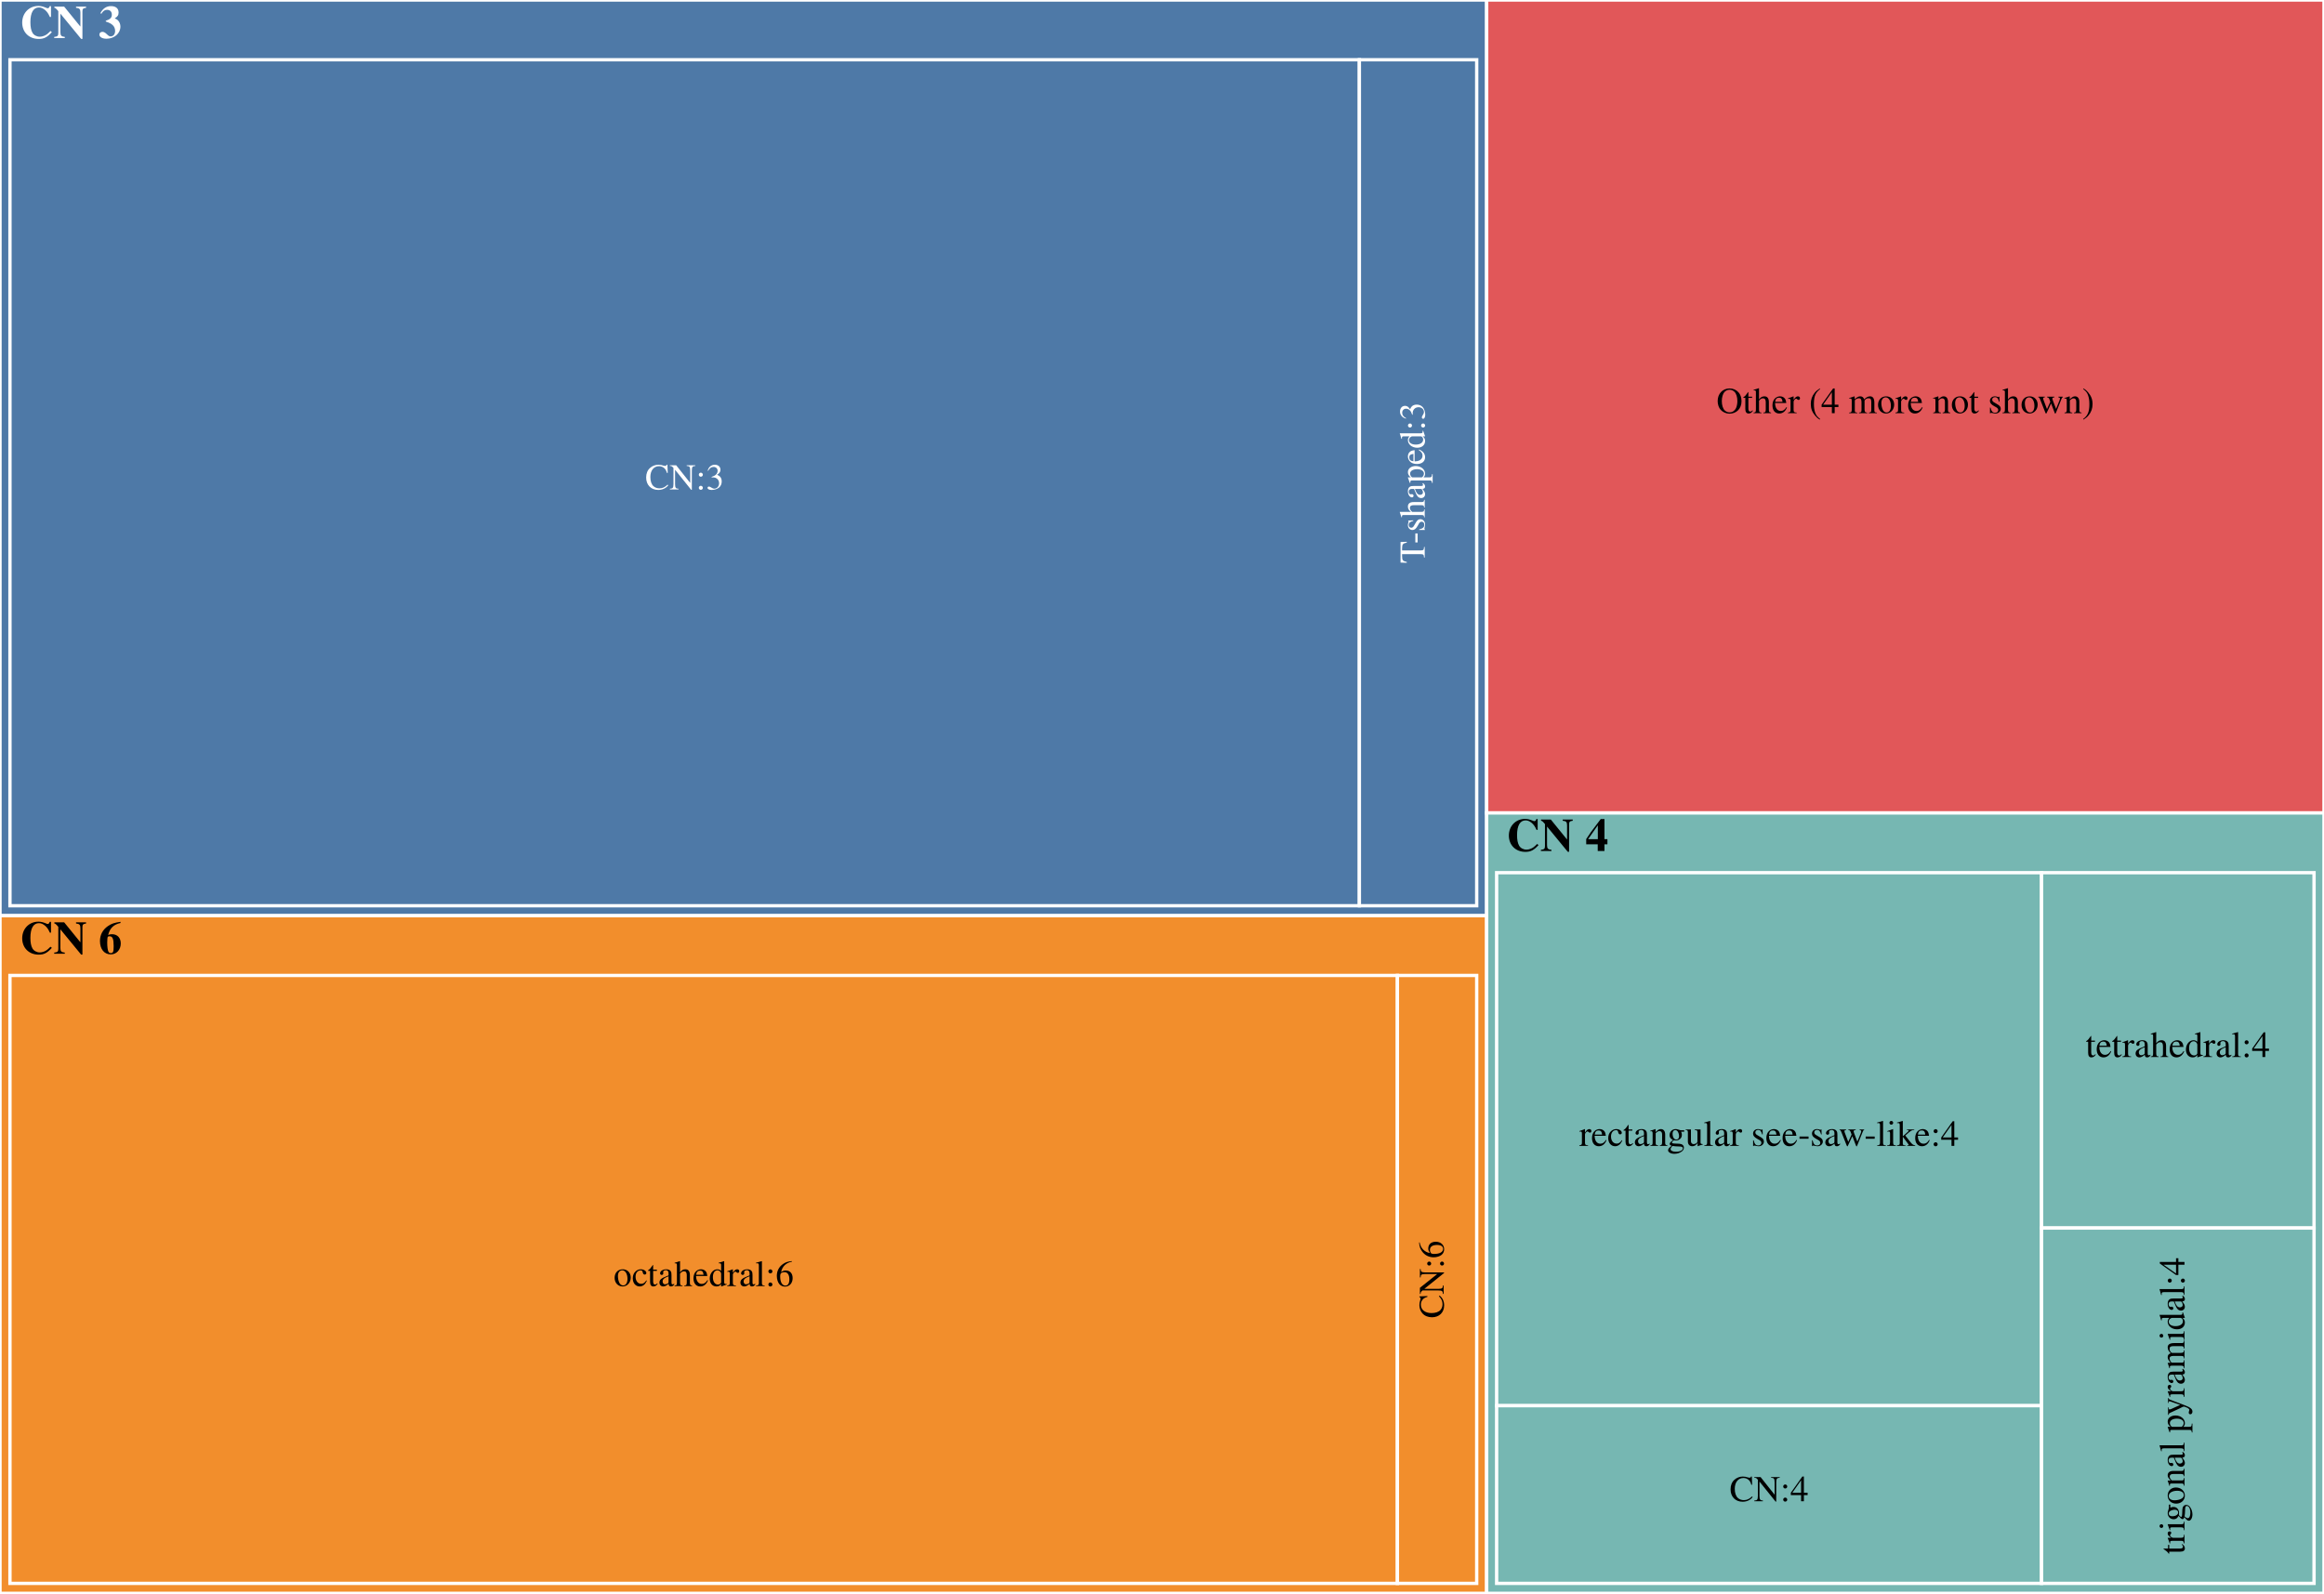
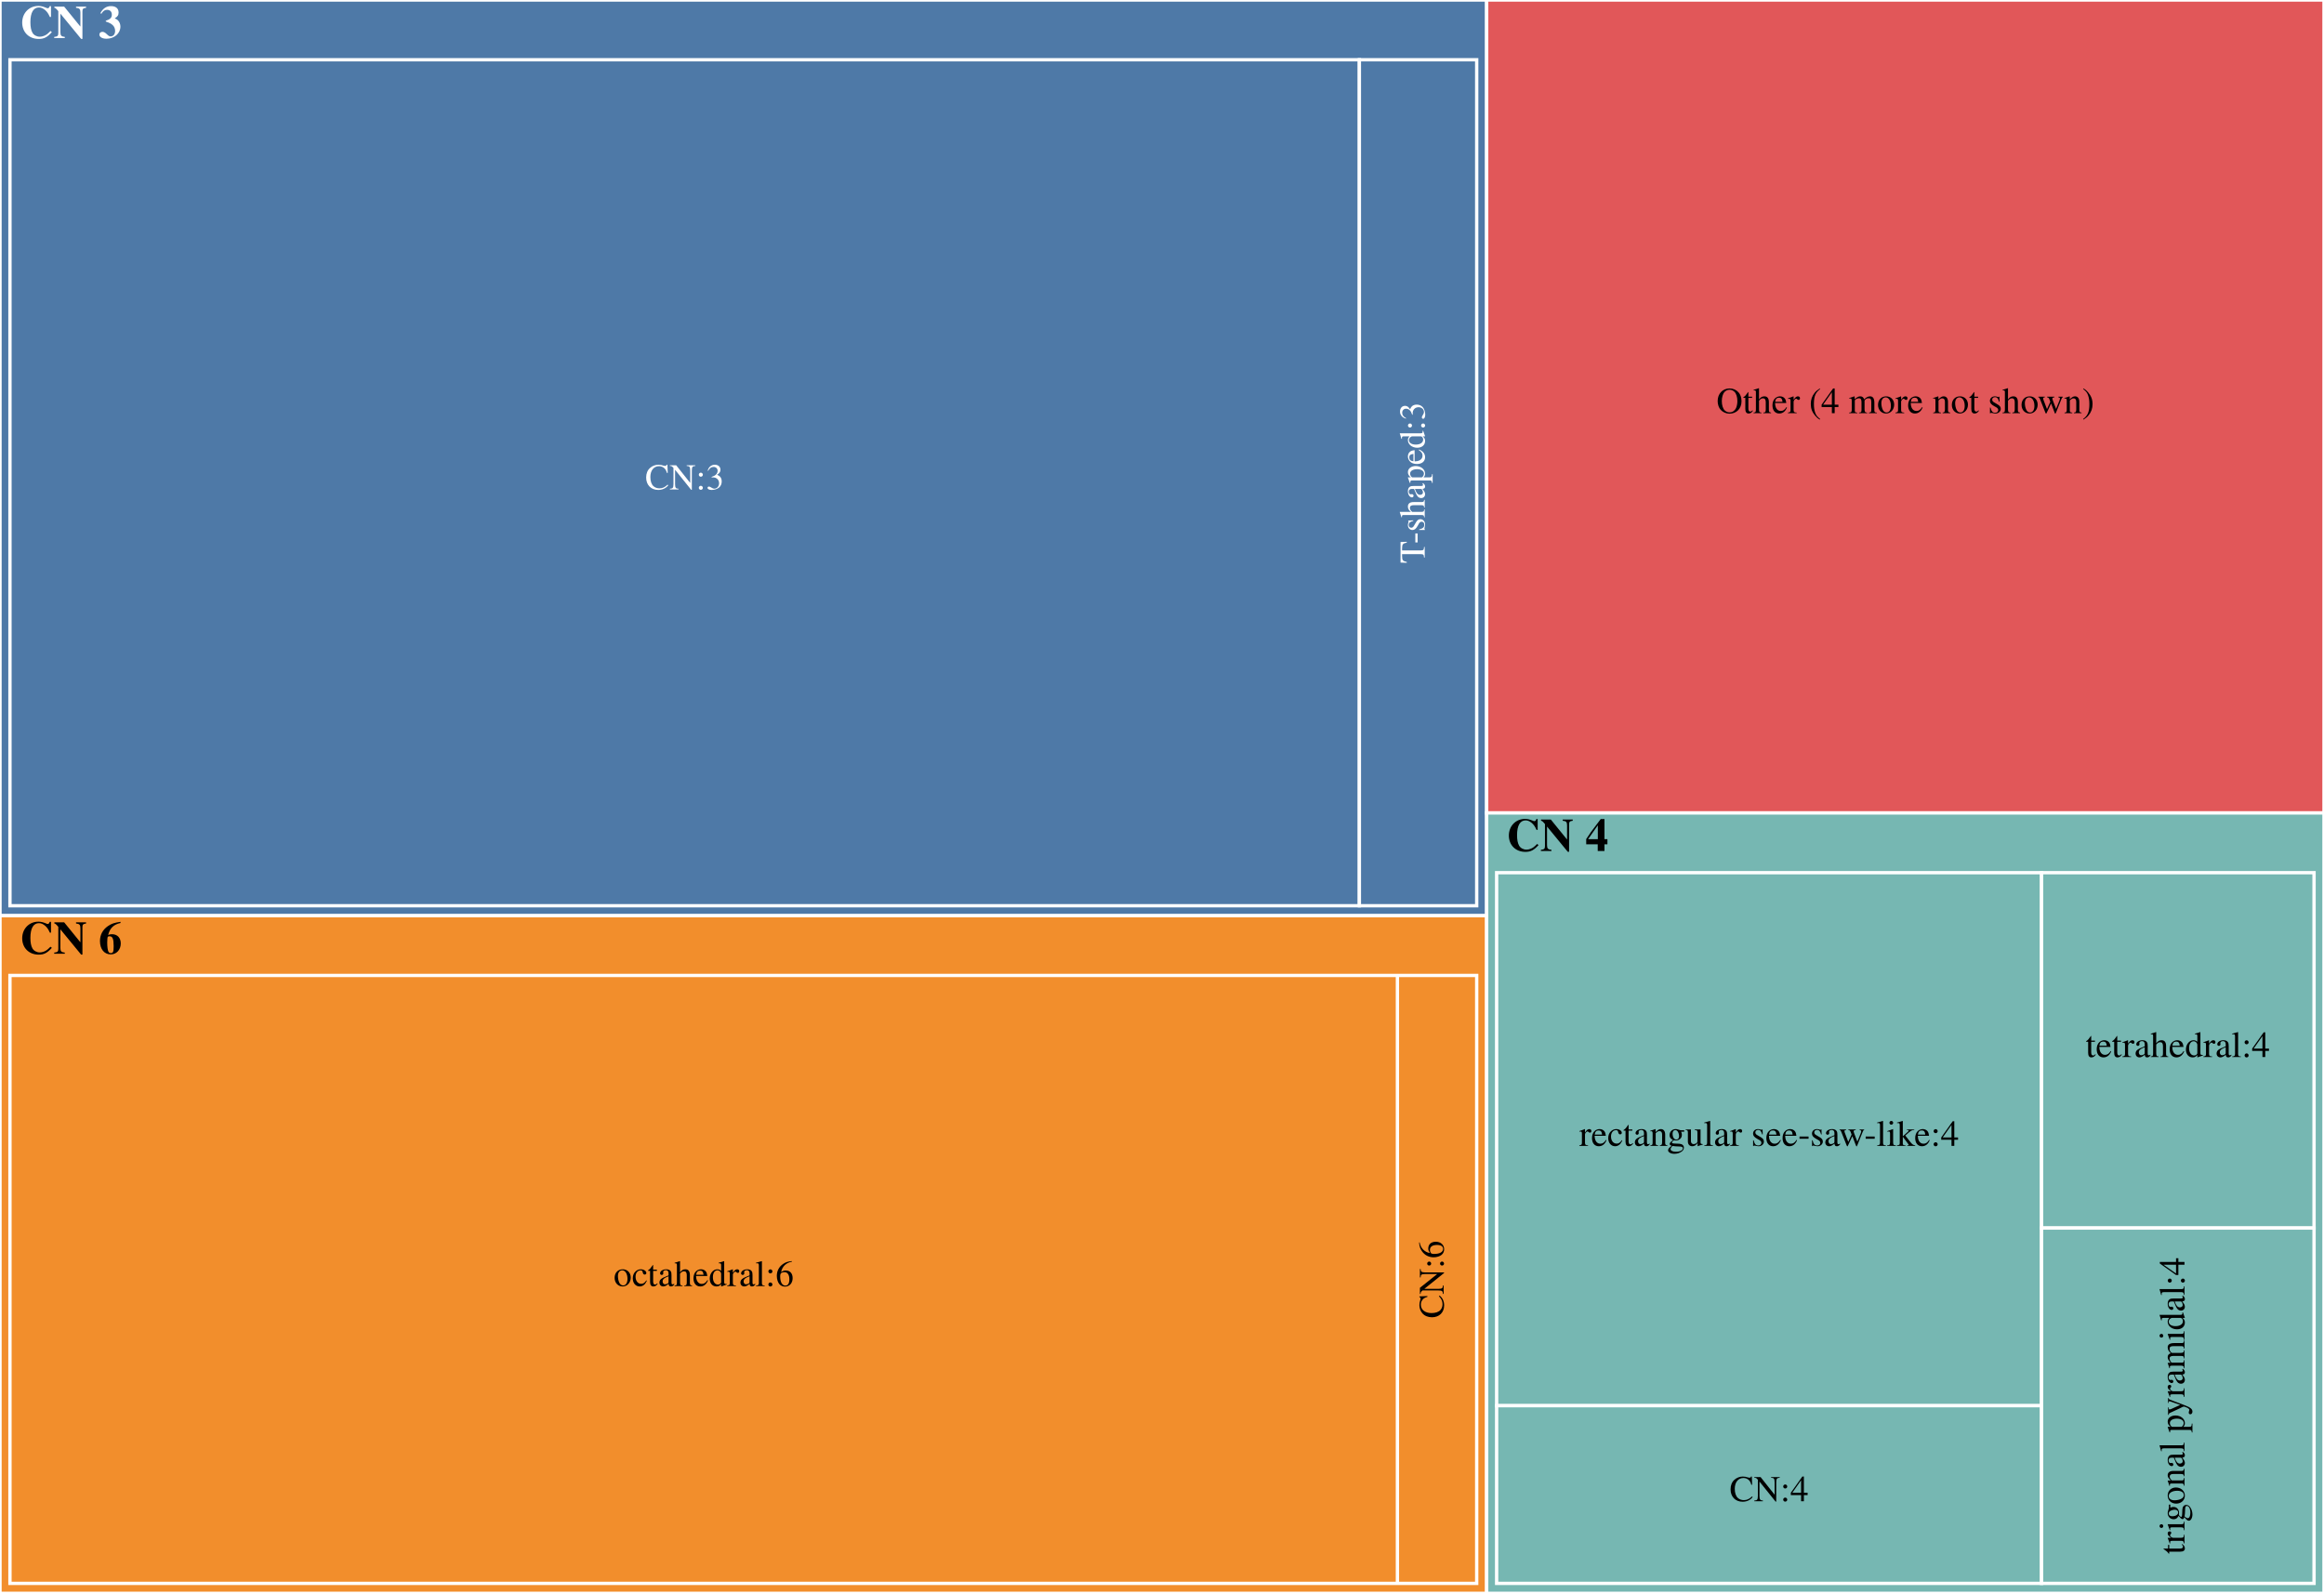
- <svg xmlns="http://www.w3.org/2000/svg" viewBox="0 0 700 480" aria-label="Treemap chart" color="rgb(0, 0, 0)" fill="rgb(55, 65, 81)" fill-opacity="1" fill-rule="nonzero" stroke="none" stroke-width="1px" stroke-opacity="1" stroke-dasharray="none" stroke-dashoffset="0px" stroke-linecap="butt" stroke-linejoin="miter" stroke-miterlimit="4" font-family="Times" font-size="11px" font-style="normal" font-weight="400" font-variant="normal" letter-spacing="normal" word-spacing="0px" text-anchor="start" dominant-baseline="auto" paint-order="normal" visibility="visible" text-rendering="auto" shape-rendering="auto" marker-start="none" marker-mid="none" marker-end="none" display="block" width="700" height="480">
+ <svg xmlns="http://www.w3.org/2000/svg" width="700" height="480" fill="#374151" aria-label="Treemap chart" color="#000" display="block" font-family="Times" font-size="11" font-weight="400" viewBox="0 0 700 480" word-spacing="0">
  <defs>
-     <clipPath id="treemap-label-clip-c1-1">
-       <rect x="1" y="1" width="445.79" height="16" class="svelte-1blwn7z" />
+     <clipPath id="a">
+       <path d="M1 1h445.79v16H1z" class="svelte-1blwn7z" />
    </clipPath>
-     <clipPath id="treemap-label-clip-c1-2">
-       <rect x="4" y="19" width="404.45" height="252.86" class="svelte-1blwn7z" />
+     <clipPath id="b">
+       <path d="M4 19h404.45v252.86H4z" class="svelte-1blwn7z" />
    </clipPath>
-     <clipPath id="treemap-label-clip-c1-3">
-       <rect x="410.45" y="19" width="33.34" height="252.86" class="svelte-1blwn7z" />
+     <clipPath id="c">
+       <path d="M410.45 19h33.34v252.86h-33.34z" class="svelte-1blwn7z" />
    </clipPath>
-     <clipPath id="treemap-label-clip-c1-4">
-       <rect x="1" y="276.86" width="445.79" height="16" class="svelte-1blwn7z" />
+     <clipPath id="d">
+       <path d="M1 276.86h445.79v16H1z" class="svelte-1blwn7z" />
    </clipPath>
-     <clipPath id="treemap-label-clip-c1-5">
-       <rect x="4" y="294.86" width="415.91" height="181.14" class="svelte-1blwn7z" />
+     <clipPath id="e">
+       <path d="M4 294.86h415.91V476H4z" class="svelte-1blwn7z" />
    </clipPath>
-     <clipPath id="treemap-label-clip-c1-6">
-       <rect x="421.91" y="294.86" width="21.88" height="181.14" class="svelte-1blwn7z" />
+     <clipPath id="f">
+       <path d="M421.91 294.86h21.88V476h-21.88z" class="svelte-1blwn7z" />
    </clipPath>
-     <clipPath id="treemap-label-clip-c1-7">
-       <rect x="448.79" y="1" width="250.21" height="242.9" class="svelte-1blwn7z" />
+     <clipPath id="g">
+       <path d="M448.79 1H699v242.9H448.79z" class="svelte-1blwn7z" />
    </clipPath>
-     <clipPath id="treemap-label-clip-c1-8">
-       <rect x="448.79" y="245.9" width="250.21" height="16" class="svelte-1blwn7z" />
+     <clipPath id="h">
+       <path d="M448.79 245.9H699v16H448.79z" class="svelte-1blwn7z" />
    </clipPath>
-     <clipPath id="treemap-label-clip-c1-9">
-       <rect x="451.79" y="263.9" width="162.14" height="158.58" class="svelte-1blwn7z" />
+     <clipPath id="i">
+       <path d="M451.79 263.9h162.14v158.58H451.79z" class="svelte-1blwn7z" />
    </clipPath>
-     <clipPath id="treemap-label-clip-c1-10">
-       <rect x="451.79" y="424.47" width="162.14" height="51.53" class="svelte-1blwn7z" />
+     <clipPath id="j">
+       <path d="M451.79 424.47h162.14V476H451.79z" class="svelte-1blwn7z" />
    </clipPath>
-     <clipPath id="treemap-label-clip-c1-11">
-       <rect x="615.93" y="263.9" width="80.07" height="105.05" class="svelte-1blwn7z" />
+     <clipPath id="k">
+       <path d="M615.93 263.9H696v105.05h-80.07z" class="svelte-1blwn7z" />
    </clipPath>
-     <clipPath id="treemap-label-clip-c1-12">
-       <rect x="615.93" y="370.95" width="80.07" height="105.05" class="svelte-1blwn7z" />
+     <clipPath id="l">
+       <path d="M615.93 370.95H696V476h-80.07z" class="svelte-1blwn7z" />
    </clipPath>
  </defs>
-   <g transform="translate(0, 0)">
-     <g class="cells svelte-1blwn7z">
-       <rect class="svelte-1blwn7z" x="0" y="0" width="447.79" height="275.86" fill="rgb(78, 121, 167)" fill-opacity="1" stroke="rgb(255, 255, 255)" />
-       <rect class="svelte-1blwn7z" x="3" y="18" width="406.45" height="254.86" fill="rgb(78, 121, 167)" fill-opacity="1" stroke="rgb(255, 255, 255)" />
-       <rect class="svelte-1blwn7z" x="409.45" y="18" width="35.34" height="254.86" fill="rgb(78, 121, 167)" fill-opacity="1" stroke="rgb(255, 255, 255)" />
-       <rect class="svelte-1blwn7z" x="0" y="275.86" width="447.79" height="204.14" fill="rgb(242, 142, 44)" fill-opacity="1" stroke="rgb(255, 255, 255)" />
-       <rect class="svelte-1blwn7z" x="3" y="293.86" width="417.91" height="183.14" fill="rgb(242, 142, 44)" fill-opacity="1" stroke="rgb(255, 255, 255)" />
-       <rect class="svelte-1blwn7z" x="420.91" y="293.86" width="23.88" height="183.14" fill="rgb(242, 142, 44)" fill-opacity="1" stroke="rgb(255, 255, 255)" />
-       <rect class="svelte-1blwn7z" x="447.79" y="0" width="252.21" height="244.9" fill="rgb(225, 87, 89)" fill-opacity="1" stroke="rgb(255, 255, 255)" />
-       <rect class="svelte-1blwn7z" x="447.79" y="244.9" width="252.21" height="235.1" fill="rgb(118, 183, 178)" fill-opacity="1" stroke="rgb(255, 255, 255)" />
-       <rect class="svelte-1blwn7z" x="450.79" y="262.9" width="164.14" height="160.58" fill="rgb(118, 183, 178)" fill-opacity="1" stroke="rgb(255, 255, 255)" />
-       <rect class="svelte-1blwn7z" x="450.79" y="423.47" width="164.14" height="53.53" fill="rgb(118, 183, 178)" fill-opacity="1" stroke="rgb(255, 255, 255)" />
-       <rect class="svelte-1blwn7z" x="614.93" y="262.9" width="82.07" height="107.05" fill="rgb(118, 183, 178)" fill-opacity="1" stroke="rgb(255, 255, 255)" />
-       <rect class="svelte-1blwn7z" x="614.93" y="369.95" width="82.07" height="107.05" fill="rgb(118, 183, 178)" fill-opacity="1" stroke="rgb(255, 255, 255)" />
-     </g>
-     <g>
-       <g clip-path="url(&quot;#treemap-label-clip-c1-1&quot;)">
-         <text dominant-baseline="central" class="cell-label header svelte-1blwn7z" x="6" y="9" fill="rgb(255, 255, 255)" font-size="14px" font-weight="600" display="block">
-           <tspan class="svelte-1blwn7z" x="6" y="9" font-size="14px">CN 3</tspan>
-         </text>
-       </g>
-       <g clip-path="url(&quot;#treemap-label-clip-c1-2&quot;)">
-         <text dominant-baseline="central" class="cell-label svelte-1blwn7z" x="206.23" y="145.43" fill="rgb(255, 255, 255)" font-size="11px" text-anchor="middle" display="block">
-           <tspan class="svelte-1blwn7z" x="206.23" y="145.43" font-size="11px">CN:3</tspan>
-         </text>
-       </g>
-       <g clip-path="url(&quot;#treemap-label-clip-c1-3&quot;)">
-         <text dominant-baseline="central" class="cell-label svelte-1blwn7z" x="427.12" y="145.43" transform="rotate(-90, 427.12, 145.43)" fill="rgb(255, 255, 255)" font-size="11px" text-anchor="middle" display="block">
-           <tspan class="svelte-1blwn7z" x="427.12" y="145.43" font-size="11px">T-shaped:3</tspan>
-         </text>
-       </g>
-       <g clip-path="url(&quot;#treemap-label-clip-c1-4&quot;)">
-         <text dominant-baseline="central" class="cell-label header svelte-1blwn7z" x="6" y="284.86" fill="rgb(0, 0, 0)" font-size="14px" font-weight="600" display="block">
-           <tspan class="svelte-1blwn7z" x="6" y="284.86" font-size="14px">CN 6</tspan>
-         </text>
-       </g>
-       <g clip-path="url(&quot;#treemap-label-clip-c1-5&quot;)">
-         <text dominant-baseline="central" class="cell-label svelte-1blwn7z" x="211.96" y="385.43" fill="rgb(0, 0, 0)" font-size="11px" text-anchor="middle" display="block">
-           <tspan class="svelte-1blwn7z" x="211.96" y="385.43" font-size="11px">octahedral:6</tspan>
-         </text>
-       </g>
-       <g clip-path="url(&quot;#treemap-label-clip-c1-6&quot;)">
-         <text dominant-baseline="central" class="cell-label svelte-1blwn7z" x="432.85" y="385.43" transform="rotate(-90, 432.85, 385.43)" fill="rgb(0, 0, 0)" font-size="10.801px" text-anchor="middle" display="block">
-           <tspan class="svelte-1blwn7z" x="432.85" y="385.43" font-size="10.801px">CN:6</tspan>
-         </text>
-       </g>
-       <g clip-path="url(&quot;#treemap-label-clip-c1-7&quot;)">
-         <text dominant-baseline="central" class="cell-label svelte-1blwn7z" x="573.9" y="122.45" fill="rgb(0, 0, 0)" font-size="11px" text-anchor="middle" display="block">
-           <tspan class="svelte-1blwn7z" x="573.9" y="122.45" font-size="11px">Other (4 more not shown)</tspan>
-         </text>
-       </g>
-       <g clip-path="url(&quot;#treemap-label-clip-c1-8&quot;)">
-         <text dominant-baseline="central" class="cell-label header svelte-1blwn7z" x="453.79" y="253.9" fill="rgb(0, 0, 0)" font-size="14px" font-weight="600" display="block">
-           <tspan class="svelte-1blwn7z" x="453.79" y="253.9" font-size="14px">CN 4</tspan>
-         </text>
-       </g>
-       <g clip-path="url(&quot;#treemap-label-clip-c1-9&quot;)">
-         <text dominant-baseline="central" class="cell-label svelte-1blwn7z" x="532.86" y="343.19" fill="rgb(0, 0, 0)" font-size="11px" text-anchor="middle" display="block">
-           <tspan class="svelte-1blwn7z" x="532.86" y="343.19" font-size="11px">rectangular see-saw-like:4</tspan>
-         </text>
-       </g>
-       <g clip-path="url(&quot;#treemap-label-clip-c1-10&quot;)">
-         <text dominant-baseline="central" class="cell-label svelte-1blwn7z" x="532.86" y="450.24" fill="rgb(0, 0, 0)" font-size="11px" text-anchor="middle" display="block">
-           <tspan class="svelte-1blwn7z" x="532.86" y="450.24" font-size="11px">CN:4</tspan>
-         </text>
-       </g>
-       <g clip-path="url(&quot;#treemap-label-clip-c1-11&quot;)">
-         <text dominant-baseline="central" class="cell-label svelte-1blwn7z" x="655.97" y="316.42" fill="rgb(0, 0, 0)" font-size="11px" text-anchor="middle" display="block">
-           <tspan class="svelte-1blwn7z" x="655.97" y="316.42" font-size="11px">tetrahedral:4</tspan>
-         </text>
-       </g>
-       <g clip-path="url(&quot;#treemap-label-clip-c1-12&quot;)">
-         <text dominant-baseline="central" class="cell-label svelte-1blwn7z" x="655.97" y="423.47" transform="rotate(-90, 655.97, 423.47)" fill="rgb(0, 0, 0)" font-size="11px" text-anchor="middle" display="block">
-           <tspan class="svelte-1blwn7z" x="655.97" y="423.47" font-size="11px">trigonal pyramidal:4</tspan>
-         </text>
-       </g>
-     </g>
+   <g stroke="#fff" class="cells svelte-1blwn7z">
+     <path fill="#4e79a7" d="M0 0h447.79v275.86H0z" class="svelte-1blwn7z" />
+     <path fill="#4e79a7" d="M3 18h406.45v254.86H3z" class="svelte-1blwn7z" />
+     <path fill="#4e79a7" d="M409.45 18h35.34v254.86h-35.34z" class="svelte-1blwn7z" />
+     <path fill="#f28e2c" d="M0 275.86h447.79V480H0z" class="svelte-1blwn7z" />
+     <path fill="#f28e2c" d="M3 293.86h417.91V477H3zm417.91 0h23.88V477h-23.88z" class="svelte-1blwn7z" />
+     <path fill="#e15759" d="M447.79 0H700v244.9H447.79z" class="svelte-1blwn7z" />
+     <path fill="#76b7b2" d="M447.79 244.9H700V480H447.79z" class="svelte-1blwn7z" />
+     <path fill="#76b7b2" d="M450.79 262.9h164.14v160.58H450.79z" class="svelte-1blwn7z" />
+     <path fill="#76b7b2" d="M450.79 423.47h164.14V477H450.79zM614.93 262.9H697v107.05h-82.07z" class="svelte-1blwn7z" />
+     <path fill="#76b7b2" d="M614.93 369.95H697V477h-82.07z" class="svelte-1blwn7z" />
+   </g>
+   <g clip-path="url(&quot;#a&quot;)">
+     <text x="6" y="9" fill="#fff" class="cell-label header svelte-1blwn7z" display="block" dominant-baseline="central" font-size="14" font-weight="600">
+       <tspan x="6" y="9" class="svelte-1blwn7z">CN 3</tspan>
+     </text>
+   </g>
+   <g clip-path="url(&quot;#b&quot;)">
+     <text x="206.23" y="145.43" fill="#fff" class="cell-label svelte-1blwn7z" display="block" dominant-baseline="central" text-anchor="middle">
+       <tspan x="206.23" y="145.43" class="svelte-1blwn7z">CN:3</tspan>
+     </text>
+   </g>
+   <g clip-path="url(&quot;#c&quot;)">
+     <text x="427.12" y="145.43" fill="#fff" class="cell-label svelte-1blwn7z" display="block" dominant-baseline="central" text-anchor="middle" transform="rotate(-90 427.12 145.43)">
+       <tspan x="427.12" y="145.43" class="svelte-1blwn7z">T-shaped:3</tspan>
+     </text>
+   </g>
+   <g clip-path="url(&quot;#d&quot;)">
+     <text x="6" y="284.86" fill="#000" class="cell-label header svelte-1blwn7z" display="block" dominant-baseline="central" font-size="14" font-weight="600">
+       <tspan x="6" y="284.86" class="svelte-1blwn7z">CN 6</tspan>
+     </text>
+   </g>
+   <g clip-path="url(&quot;#e&quot;)">
+     <text x="211.96" y="385.43" fill="#000" class="cell-label svelte-1blwn7z" display="block" dominant-baseline="central" text-anchor="middle">
+       <tspan x="211.96" y="385.43" class="svelte-1blwn7z">octahedral:6</tspan>
+     </text>
+   </g>
+   <g clip-path="url(&quot;#f&quot;)">
+     <text x="432.85" y="385.43" fill="#000" class="cell-label svelte-1blwn7z" display="block" dominant-baseline="central" font-size="10.801" text-anchor="middle" transform="rotate(-90 432.85 385.43)">
+       <tspan x="432.85" y="385.43" class="svelte-1blwn7z">CN:6</tspan>
+     </text>
+   </g>
+   <g clip-path="url(&quot;#g&quot;)">
+     <text x="573.9" y="122.45" fill="#000" class="cell-label svelte-1blwn7z" display="block" dominant-baseline="central" text-anchor="middle">
+       <tspan x="573.9" y="122.45" class="svelte-1blwn7z">Other (4 more not shown)</tspan>
+     </text>
+   </g>
+   <g clip-path="url(&quot;#h&quot;)">
+     <text x="453.79" y="253.9" fill="#000" class="cell-label header svelte-1blwn7z" display="block" dominant-baseline="central" font-size="14" font-weight="600">
+       <tspan x="453.79" y="253.9" class="svelte-1blwn7z">CN 4</tspan>
+     </text>
+   </g>
+   <g clip-path="url(&quot;#i&quot;)">
+     <text x="532.86" y="343.19" fill="#000" class="cell-label svelte-1blwn7z" display="block" dominant-baseline="central" text-anchor="middle">
+       <tspan x="532.86" y="343.19" class="svelte-1blwn7z">rectangular see-saw-like:4</tspan>
+     </text>
+   </g>
+   <g clip-path="url(&quot;#j&quot;)">
+     <text x="532.86" y="450.24" fill="#000" class="cell-label svelte-1blwn7z" display="block" dominant-baseline="central" text-anchor="middle">
+       <tspan x="532.86" y="450.24" class="svelte-1blwn7z">CN:4</tspan>
+     </text>
+   </g>
+   <g clip-path="url(&quot;#k&quot;)">
+     <text x="655.97" y="316.42" fill="#000" class="cell-label svelte-1blwn7z" display="block" dominant-baseline="central" text-anchor="middle">
+       <tspan x="655.97" y="316.42" class="svelte-1blwn7z">tetrahedral:4</tspan>
+     </text>
+   </g>
+   <g clip-path="url(&quot;#l&quot;)">
+     <text x="655.97" y="423.47" fill="#000" class="cell-label svelte-1blwn7z" display="block" dominant-baseline="central" text-anchor="middle" transform="rotate(-90 655.97 423.47)">
+       <tspan x="655.97" y="423.47" class="svelte-1blwn7z">trigonal pyramidal:4</tspan>
+     </text>
  </g>
</svg>
